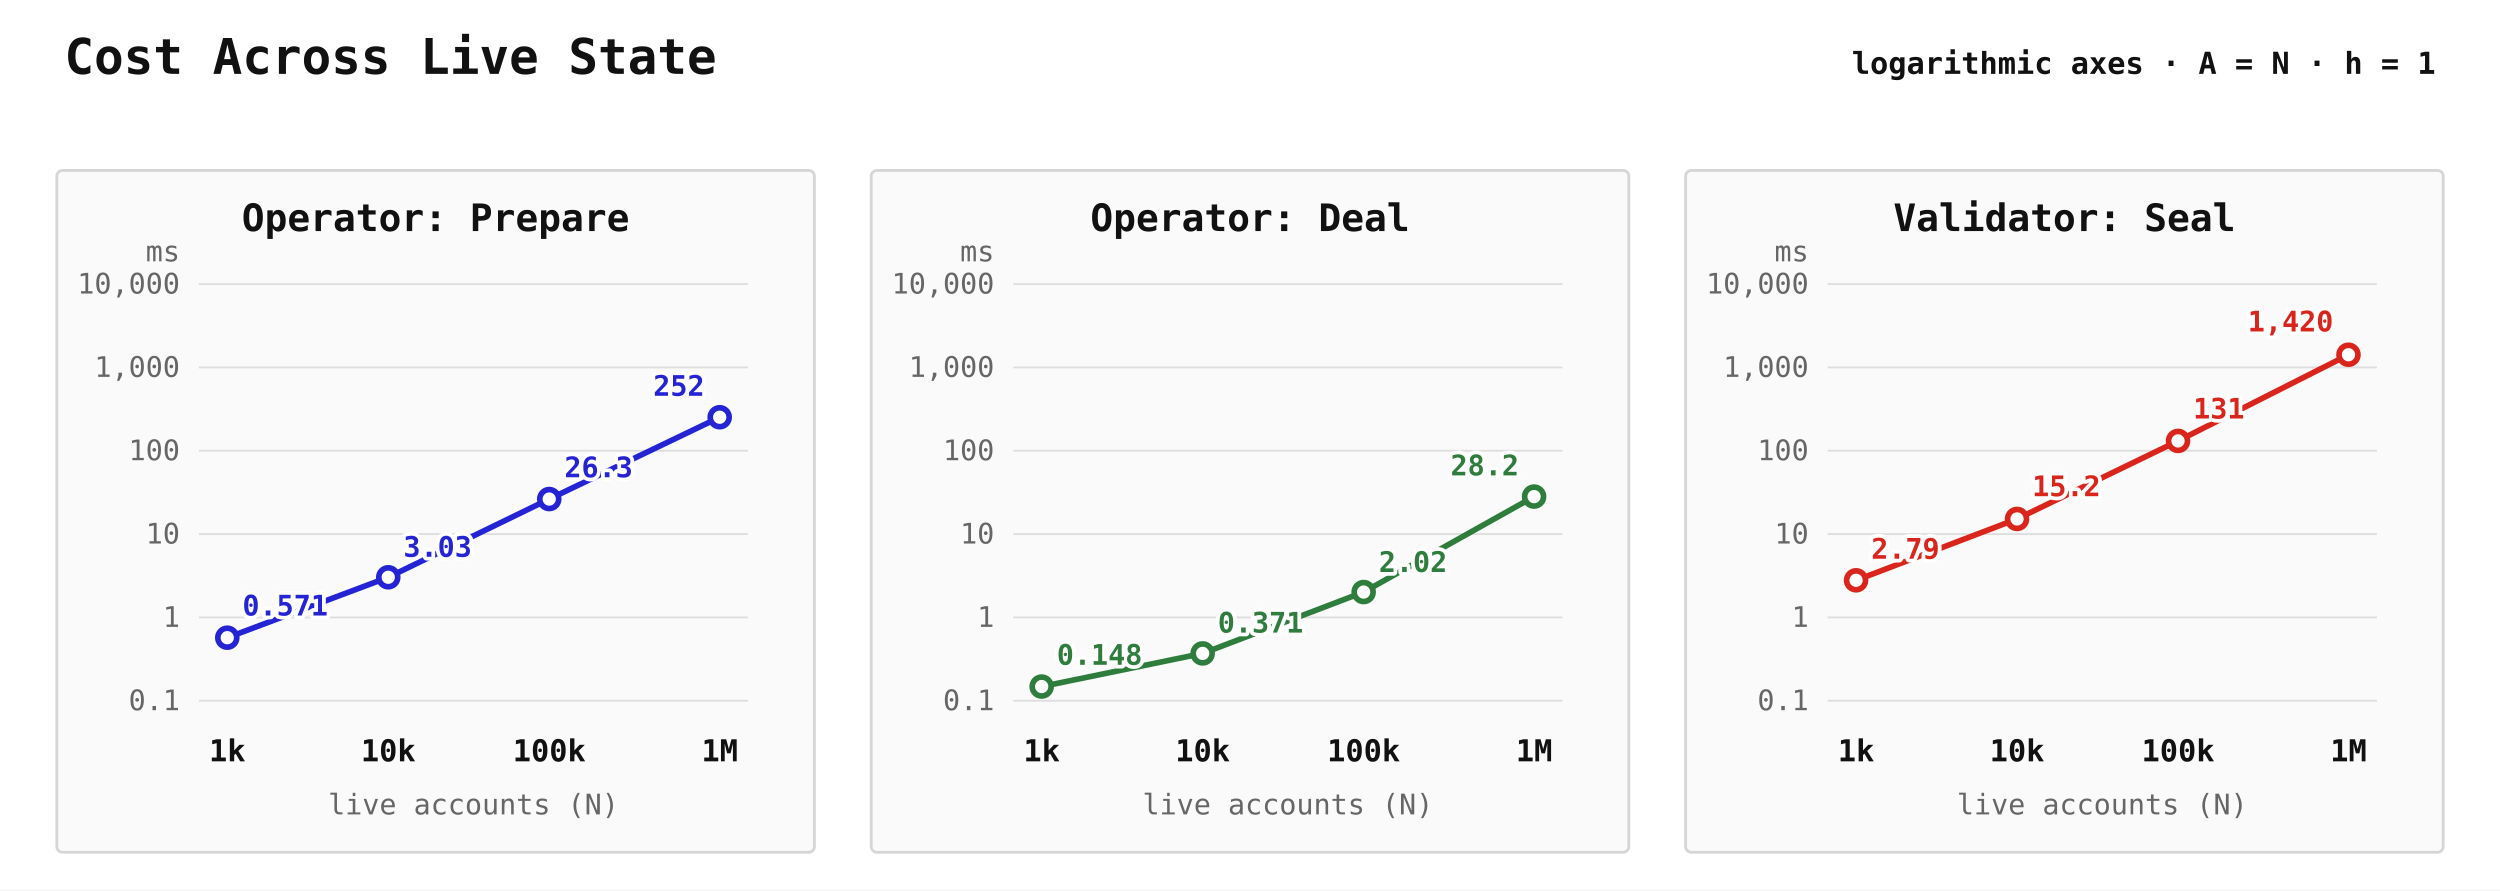
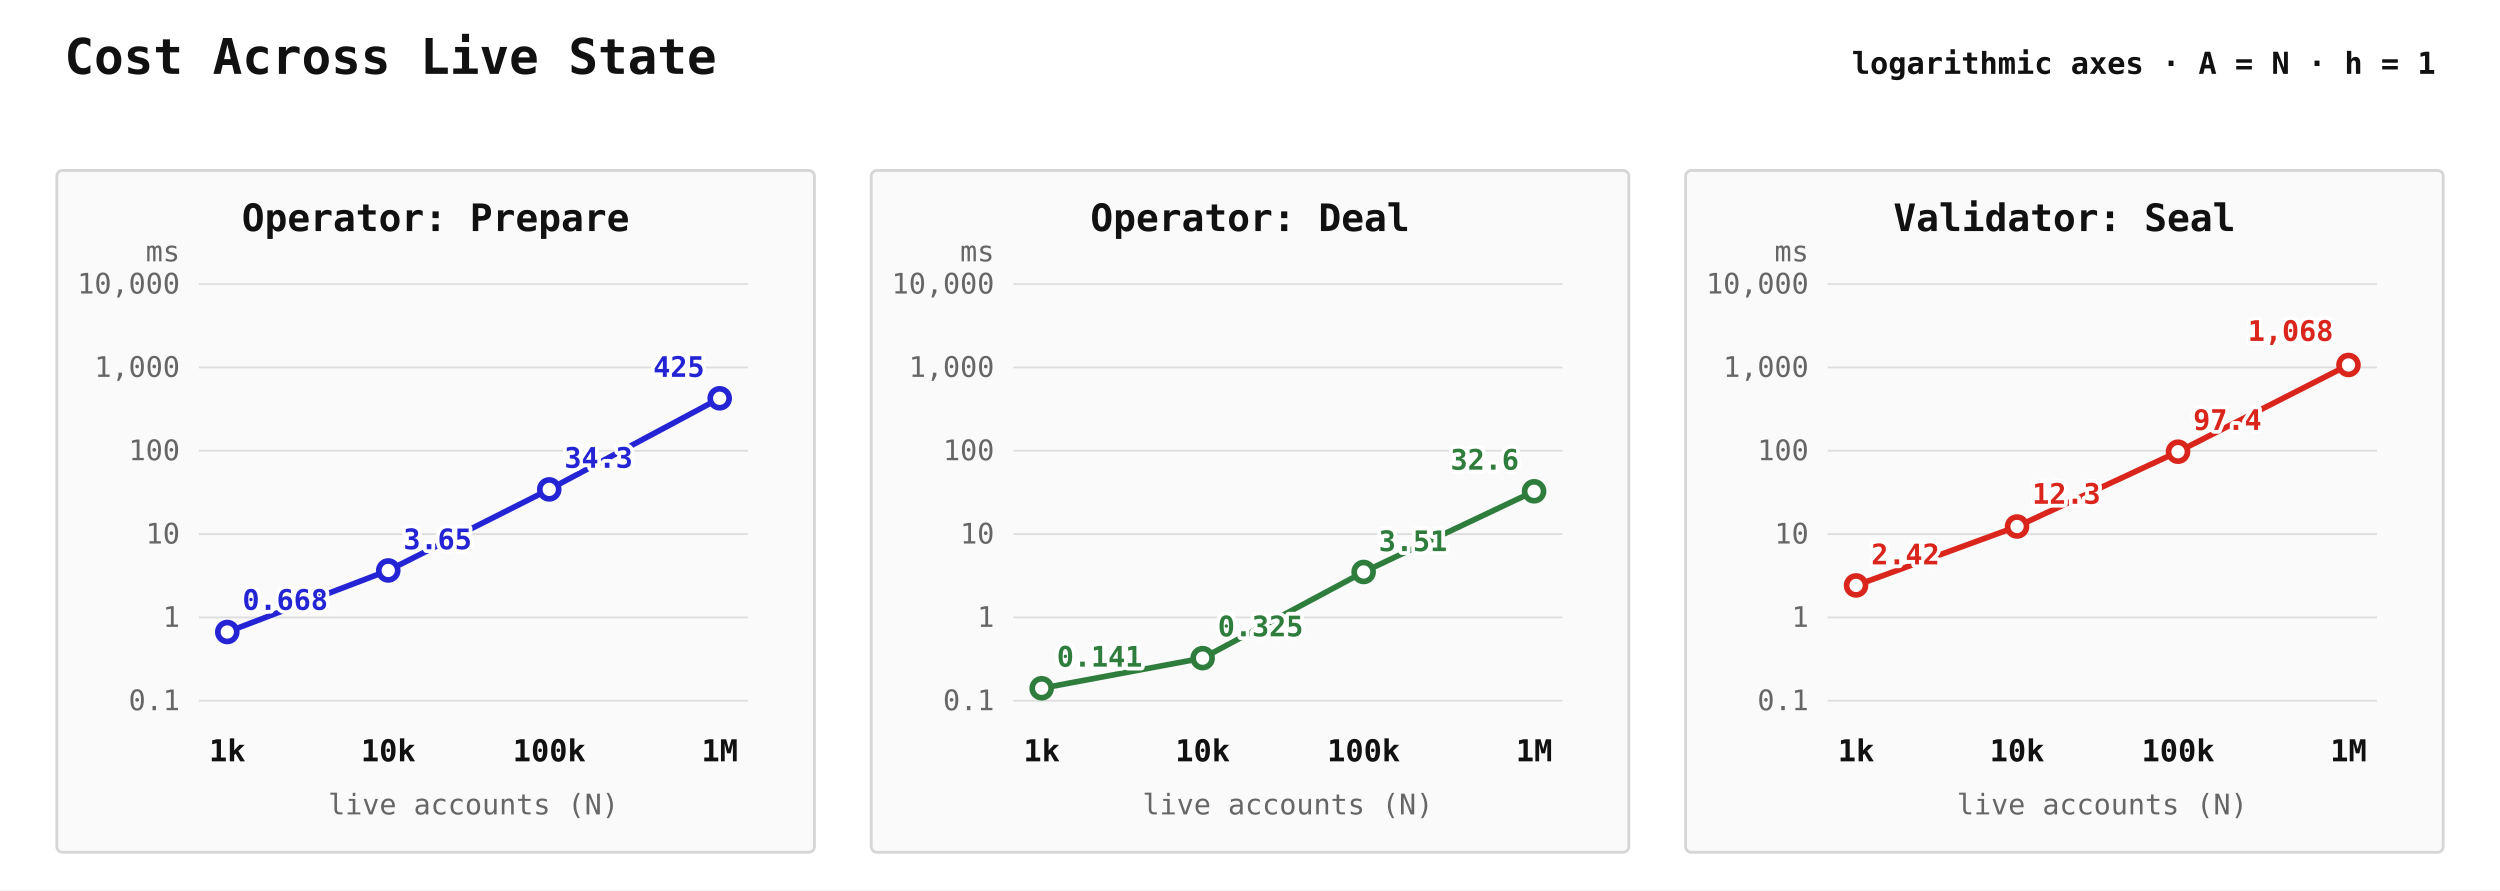
<svg xmlns="http://www.w3.org/2000/svg" viewBox="0 0 1320 470">
  <rect width="1320" height="470" fill="#fff" />
  <style>
    text { font-family: ui-monospace, SFMono-Regular, Menlo, Monaco, Consolas, monospace; }
    .title { font-size: 26px; font-weight: 700; fill: #111; }
    .panel-title { font-size: 20px; font-weight: 700; fill: #111; text-anchor: middle; }
    .axis { font-size: 15px; fill: #666; }
    .axis-strong { font-size: 16px; font-weight: 700; fill: #111; }
    .value { font-size: 15px; font-weight: 700; paint-order: stroke; stroke: #fff; stroke-width: 4px; stroke-linejoin: round; }
    .grid { stroke: #dedede; stroke-width: 1; }
    .frame { fill: #fafafa; stroke: #d6d6d6; stroke-width: 1.5; }
    .prepare { stroke: #2424d4; fill: none; }
    .deal { stroke: #2f7d3d; fill: none; }
    .seal { stroke: #d9251c; fill: none; }
    .prepare-text { fill: #2424d4; }
    .deal-text { fill: #2f7d3d; }
    .seal-text { fill: #d9251c; }
    .series { stroke-width: 3; }
  </style>
  <text class="title" x="34" y="39">Cost Across Live State</text>
  <text class="axis-strong" x="1286" y="39" text-anchor="end">logarithmic axes · A = N · h = 1</text>
  <rect class="frame" x="30" y="90" width="400" height="360" rx="3" />
  <text class="panel-title" x="230" y="122">Operator: Prepare</text>
  <text class="axis" x="95" y="138" text-anchor="end">ms</text>
  <line class="grid" x1="105" y1="150" x2="395" y2="150" />
  <line class="grid" x1="105" y1="194" x2="395" y2="194" />
  <line class="grid" x1="105" y1="238" x2="395" y2="238" />
  <line class="grid" x1="105" y1="282" x2="395" y2="282" />
  <line class="grid" x1="105" y1="326" x2="395" y2="326" />
  <line class="grid" x1="105" y1="370" x2="395" y2="370" />
  <text class="axis" x="95" y="155" text-anchor="end">10,000</text>
  <text class="axis" x="95" y="199" text-anchor="end">1,000</text>
  <text class="axis" x="95" y="243" text-anchor="end">100</text>
  <text class="axis" x="95" y="287" text-anchor="end">10</text>
  <text class="axis" x="95" y="331" text-anchor="end">1</text>
  <text class="axis" x="95" y="375" text-anchor="end">0.1</text>
  <text class="axis-strong" x="120" y="402" text-anchor="middle">1k</text>
  <text class="axis-strong" x="205" y="402" text-anchor="middle">10k</text>
  <text class="axis-strong" x="290" y="402" text-anchor="middle">100k</text>
  <text class="axis-strong" x="380" y="402" text-anchor="middle">1M</text>
  <text class="axis" x="250" y="430" text-anchor="middle">live accounts (N)</text>
-   <path class="prepare series" d="M120 336.7 L205 304.8 L290 263.5 L380 220.3" />
-   <circle cx="120" cy="336.7" r="5" fill="#fff" stroke="#2424d4" stroke-width="3" />
-   <circle cx="205" cy="304.8" r="5" fill="#fff" stroke="#2424d4" stroke-width="3" />
-   <circle cx="290" cy="263.5" r="5" fill="#fff" stroke="#2424d4" stroke-width="3" />
-   <circle cx="380" cy="220.3" r="5" fill="#fff" stroke="#2424d4" stroke-width="3" />
-   <text class="value prepare-text" x="128" y="325">0.571</text>
-   <text class="value prepare-text" x="213" y="294">3.03</text>
-   <text class="value prepare-text" x="298" y="252">26.3</text>
-   <text class="value prepare-text" x="372" y="209" text-anchor="end">252</text>
+   <path class="prepare series" d="M120 333.7 L205 301.2 L290 258.4 L380 210.3" />
+   <circle cx="120" cy="333.7" r="5" fill="#fff" stroke="#2424d4" stroke-width="3" />
+   <circle cx="205" cy="301.2" r="5" fill="#fff" stroke="#2424d4" stroke-width="3" />
+   <circle cx="290" cy="258.4" r="5" fill="#fff" stroke="#2424d4" stroke-width="3" />
+   <circle cx="380" cy="210.3" r="5" fill="#fff" stroke="#2424d4" stroke-width="3" />
+   <text class="value prepare-text" x="128" y="322">0.668</text>
+   <text class="value prepare-text" x="213" y="290">3.65</text>
+   <text class="value prepare-text" x="298" y="247">34.3</text>
+   <text class="value prepare-text" x="372" y="199" text-anchor="end">425</text>
  <rect class="frame" x="460" y="90" width="400" height="360" rx="3" />
  <text class="panel-title" x="660" y="122">Operator: Deal</text>
  <text class="axis" x="525" y="138" text-anchor="end">ms</text>
  <line class="grid" x1="535" y1="150" x2="825" y2="150" />
  <line class="grid" x1="535" y1="194" x2="825" y2="194" />
  <line class="grid" x1="535" y1="238" x2="825" y2="238" />
  <line class="grid" x1="535" y1="282" x2="825" y2="282" />
  <line class="grid" x1="535" y1="326" x2="825" y2="326" />
  <line class="grid" x1="535" y1="370" x2="825" y2="370" />
  <text class="axis" x="525" y="155" text-anchor="end">10,000</text>
  <text class="axis" x="525" y="199" text-anchor="end">1,000</text>
  <text class="axis" x="525" y="243" text-anchor="end">100</text>
  <text class="axis" x="525" y="287" text-anchor="end">10</text>
  <text class="axis" x="525" y="331" text-anchor="end">1</text>
  <text class="axis" x="525" y="375" text-anchor="end">0.1</text>
  <text class="axis-strong" x="550" y="402" text-anchor="middle">1k</text>
  <text class="axis-strong" x="635" y="402" text-anchor="middle">10k</text>
  <text class="axis-strong" x="720" y="402" text-anchor="middle">100k</text>
  <text class="axis-strong" x="810" y="402" text-anchor="middle">1M</text>
  <text class="axis" x="680" y="430" text-anchor="middle">live accounts (N)</text>
-   <path class="deal series" d="M550 362.5 L635 345.0 L720 312.6 L810 262.2" />
-   <circle cx="550" cy="362.5" r="5" fill="#fff" stroke="#2f7d3d" stroke-width="3" />
-   <circle cx="635" cy="345.0" r="5" fill="#fff" stroke="#2f7d3d" stroke-width="3" />
-   <circle cx="720" cy="312.6" r="5" fill="#fff" stroke="#2f7d3d" stroke-width="3" />
-   <circle cx="810" cy="262.2" r="5" fill="#fff" stroke="#2f7d3d" stroke-width="3" />
-   <text class="value deal-text" x="558" y="351">0.148</text>
-   <text class="value deal-text" x="643" y="334">0.371</text>
-   <text class="value deal-text" x="728" y="302">2.02</text>
-   <text class="value deal-text" x="802" y="251" text-anchor="end">28.2</text>
+   <path class="deal series" d="M550 363.4 L635 347.5 L720 302.0 L810 259.4" />
+   <circle cx="550" cy="363.4" r="5" fill="#fff" stroke="#2f7d3d" stroke-width="3" />
+   <circle cx="635" cy="347.5" r="5" fill="#fff" stroke="#2f7d3d" stroke-width="3" />
+   <circle cx="720" cy="302.0" r="5" fill="#fff" stroke="#2f7d3d" stroke-width="3" />
+   <circle cx="810" cy="259.4" r="5" fill="#fff" stroke="#2f7d3d" stroke-width="3" />
+   <text class="value deal-text" x="558" y="352">0.141</text>
+   <text class="value deal-text" x="643" y="336">0.325</text>
+   <text class="value deal-text" x="728" y="291">3.51</text>
+   <text class="value deal-text" x="802" y="248" text-anchor="end">32.6</text>
  <rect class="frame" x="890" y="90" width="400" height="360" rx="3" />
  <text class="panel-title" x="1090" y="122">Validator: Seal</text>
  <text class="axis" x="955" y="138" text-anchor="end">ms</text>
  <line class="grid" x1="965" y1="150" x2="1255" y2="150" />
  <line class="grid" x1="965" y1="194" x2="1255" y2="194" />
  <line class="grid" x1="965" y1="238" x2="1255" y2="238" />
  <line class="grid" x1="965" y1="282" x2="1255" y2="282" />
  <line class="grid" x1="965" y1="326" x2="1255" y2="326" />
  <line class="grid" x1="965" y1="370" x2="1255" y2="370" />
  <text class="axis" x="955" y="155" text-anchor="end">10,000</text>
  <text class="axis" x="955" y="199" text-anchor="end">1,000</text>
  <text class="axis" x="955" y="243" text-anchor="end">100</text>
  <text class="axis" x="955" y="287" text-anchor="end">10</text>
  <text class="axis" x="955" y="331" text-anchor="end">1</text>
  <text class="axis" x="955" y="375" text-anchor="end">0.1</text>
  <text class="axis-strong" x="980" y="402" text-anchor="middle">1k</text>
  <text class="axis-strong" x="1065" y="402" text-anchor="middle">10k</text>
  <text class="axis-strong" x="1150" y="402" text-anchor="middle">100k</text>
  <text class="axis-strong" x="1240" y="402" text-anchor="middle">1M</text>
  <text class="axis" x="1110" y="430" text-anchor="middle">live accounts (N)</text>
-   <path class="seal series" d="M980 306.4 L1065 274.0 L1150 232.8 L1240 187.3" />
-   <circle cx="980" cy="306.4" r="5" fill="#fff" stroke="#d9251c" stroke-width="3" />
-   <circle cx="1065" cy="274.0" r="5" fill="#fff" stroke="#d9251c" stroke-width="3" />
-   <circle cx="1150" cy="232.8" r="5" fill="#fff" stroke="#d9251c" stroke-width="3" />
-   <circle cx="1240" cy="187.3" r="5" fill="#fff" stroke="#d9251c" stroke-width="3" />
-   <text class="value seal-text" x="988" y="295">2.79</text>
-   <text class="value seal-text" x="1073" y="262">15.2</text>
-   <text class="value seal-text" x="1158" y="221">131</text>
-   <text class="value seal-text" x="1232" y="175" text-anchor="end">1,420</text>
+   <path class="seal series" d="M980 309.1 L1065 278.0 L1150 238.5 L1240 192.7" />
+   <circle cx="980" cy="309.1" r="5" fill="#fff" stroke="#d9251c" stroke-width="3" />
+   <circle cx="1065" cy="278.0" r="5" fill="#fff" stroke="#d9251c" stroke-width="3" />
+   <circle cx="1150" cy="238.5" r="5" fill="#fff" stroke="#d9251c" stroke-width="3" />
+   <circle cx="1240" cy="192.7" r="5" fill="#fff" stroke="#d9251c" stroke-width="3" />
+   <text class="value seal-text" x="988" y="298">2.42</text>
+   <text class="value seal-text" x="1073" y="266">12.3</text>
+   <text class="value seal-text" x="1158" y="227">97.4</text>
+   <text class="value seal-text" x="1232" y="180" text-anchor="end">1,068</text>
</svg>
